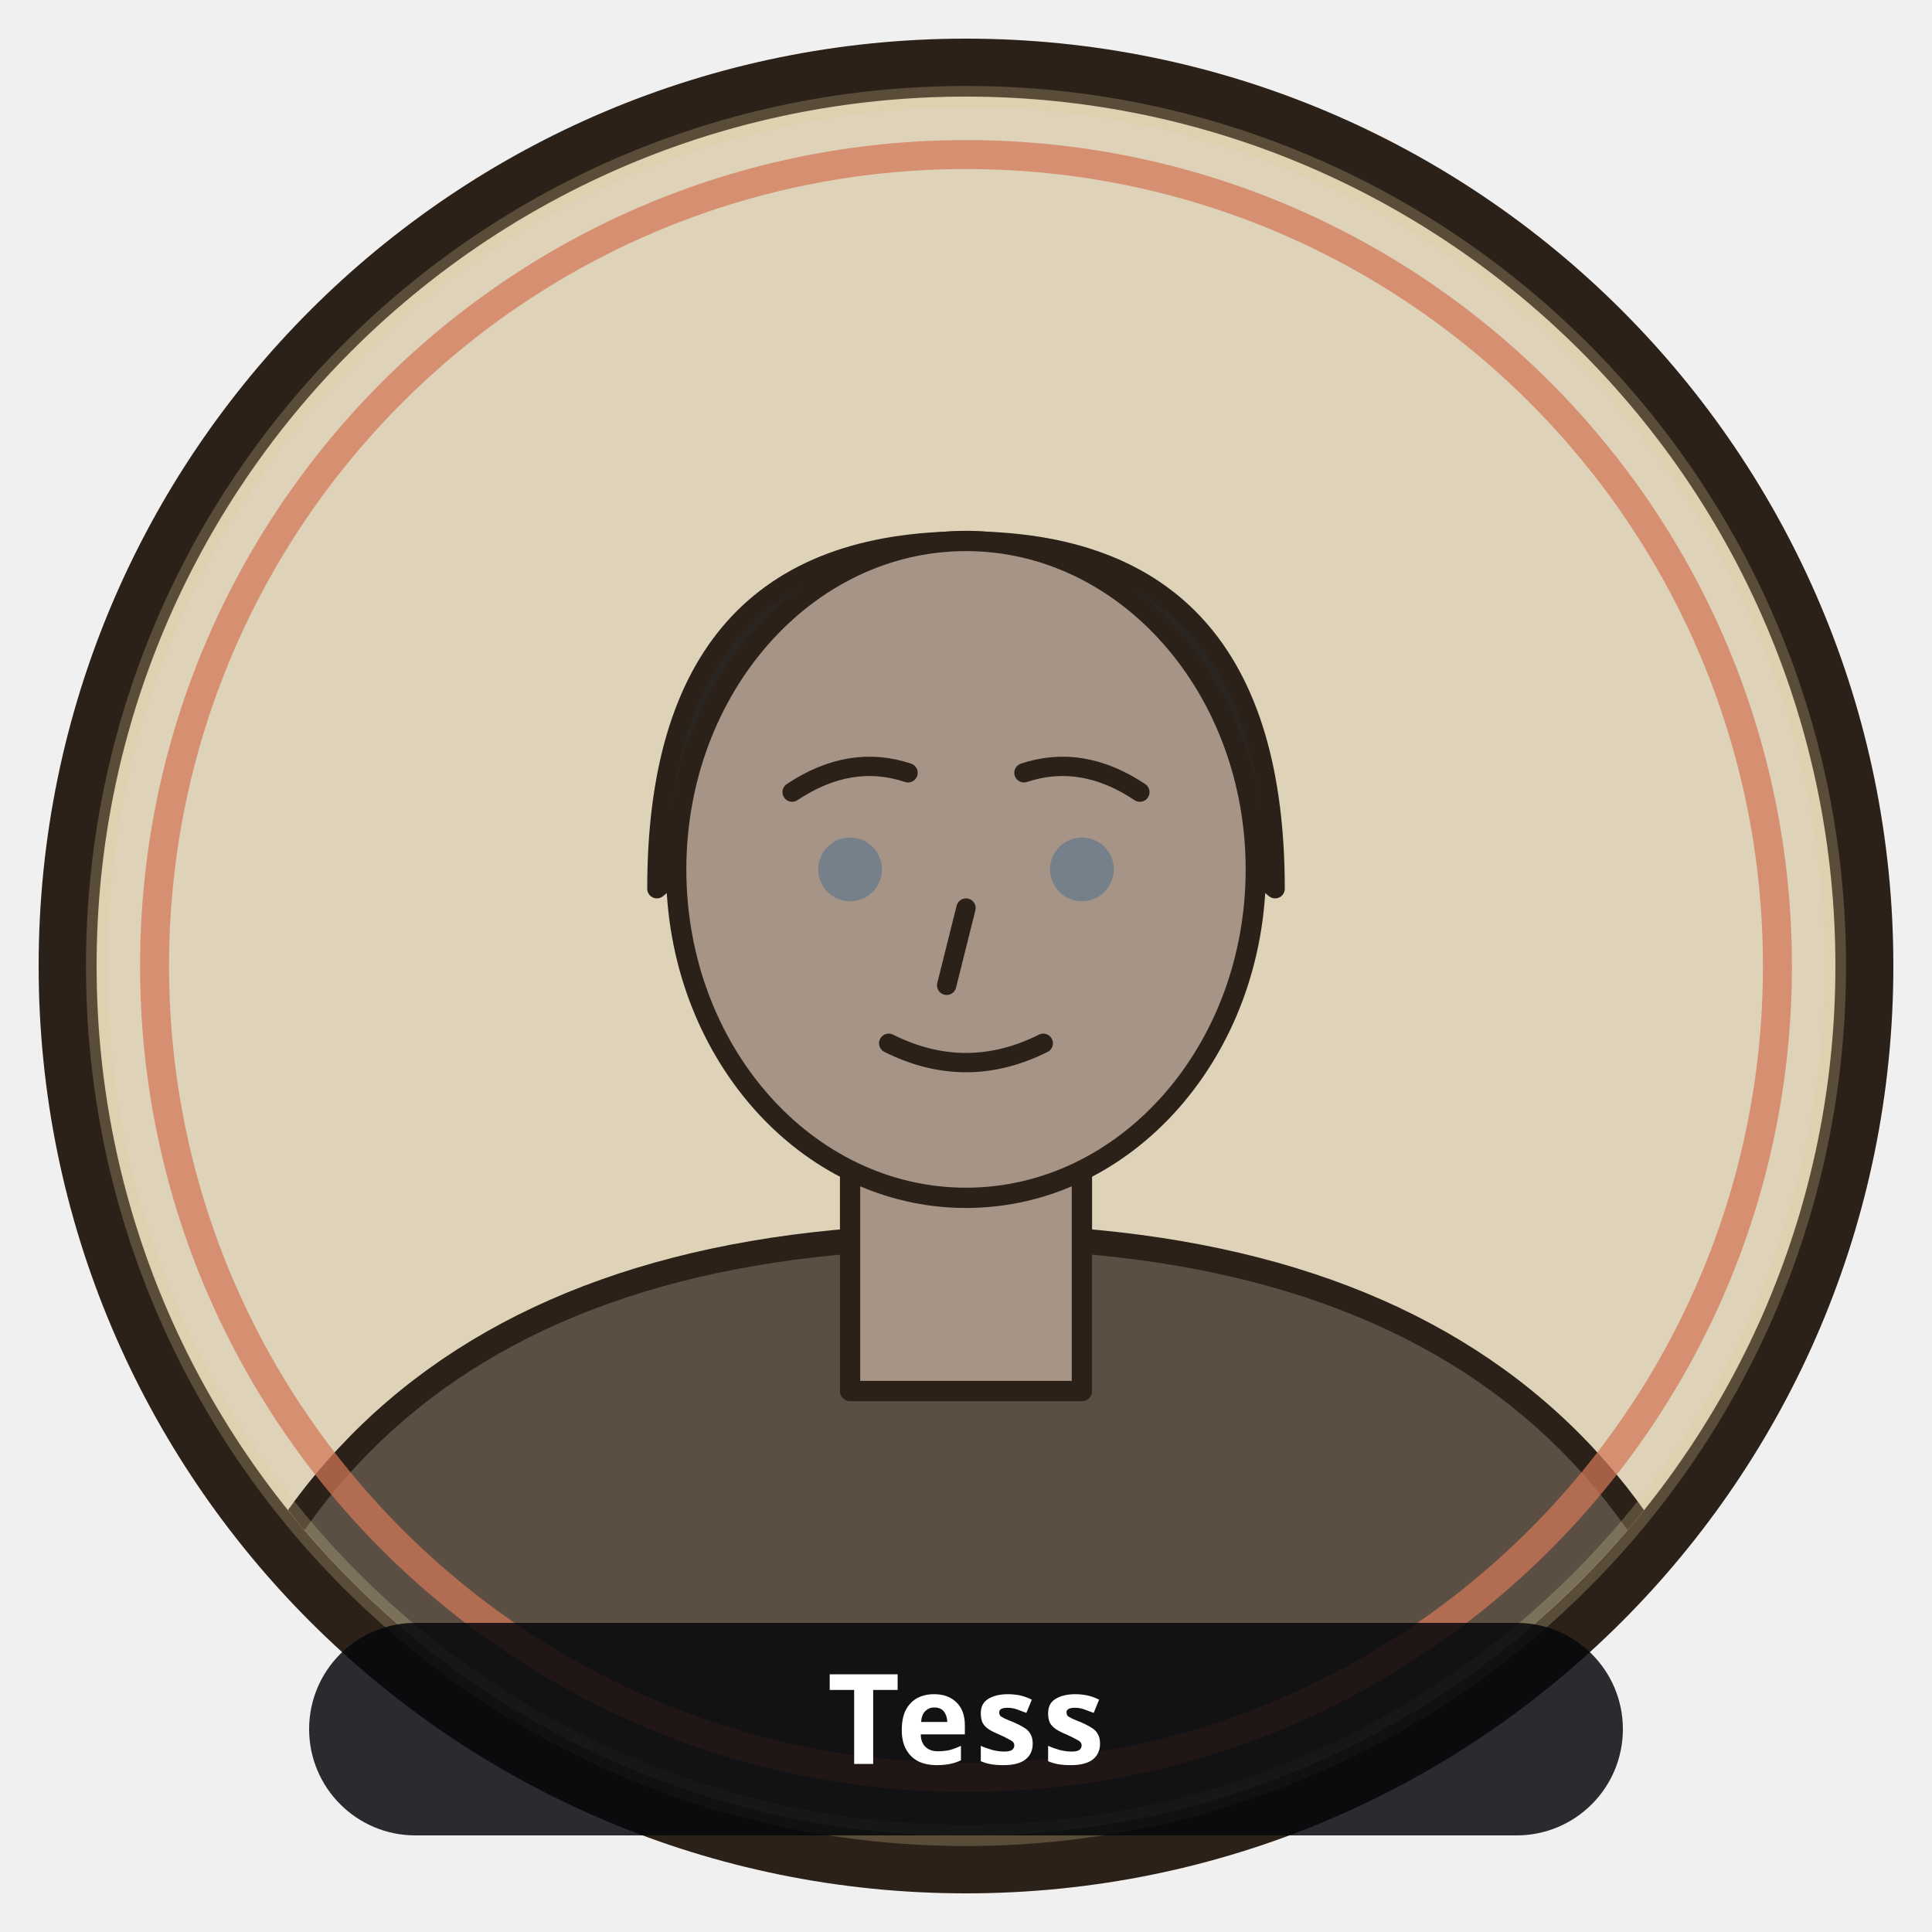
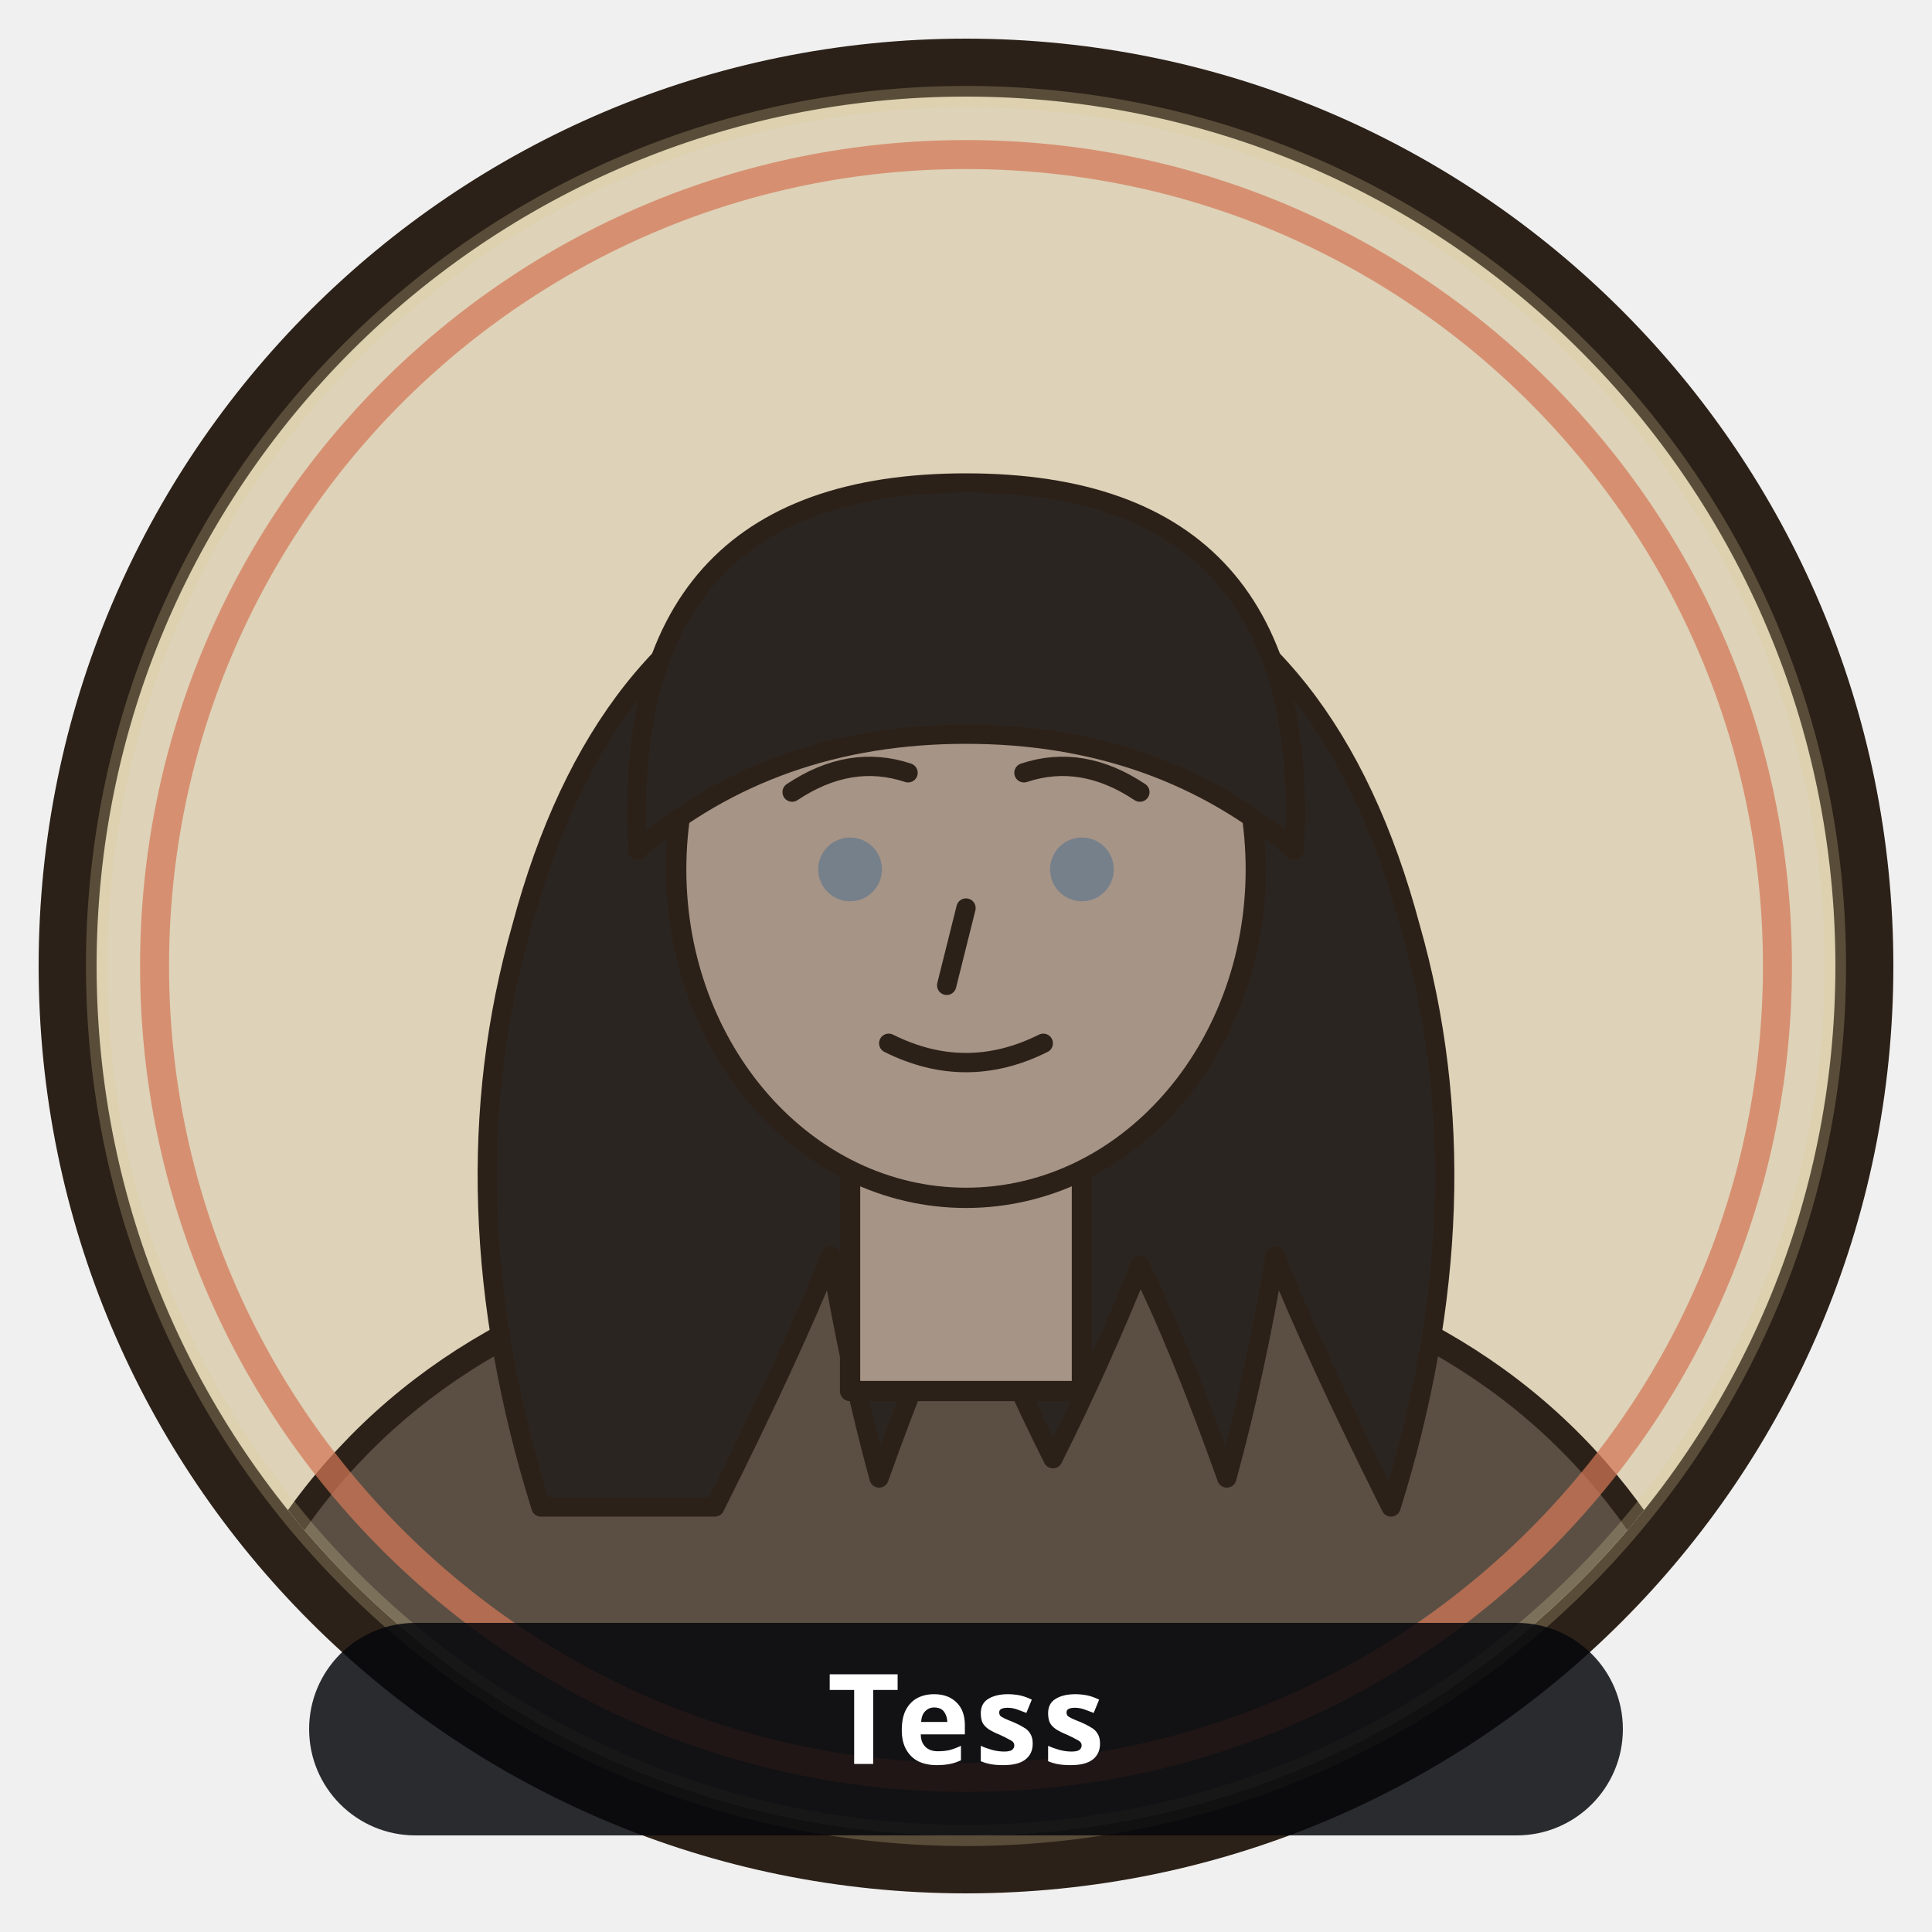
<svg xmlns="http://www.w3.org/2000/svg" viewBox="0 0 100 100" role="img" aria-label="tess token">
  <style>
.ring{fill:#ded2b8;stroke:#2c2118;stroke-width:3;}
.gold{fill:none;stroke:hsl(16 58% 58%);stroke-width:1.5;opacity:.72;}
.cloak{fill:#5b4f44;stroke:#2c2118;stroke-width:1.3;stroke-linejoin:round;}
.skin{fill:#a69486;stroke:#2c2118;stroke-width:1.05;stroke-linejoin:round;}
.hair{fill:#2b2522;stroke:#2c2118;stroke-width:1;stroke-linejoin:round;}
.ln{fill:none;stroke:#2c2118;stroke-width:1;stroke-linecap:round;}
.hl{fill:none;stroke:#d7d0c2;stroke-width:.8;opacity:.84;}
.eye{fill:#76808b;}
</style>
  <circle class="ring" cx="50" cy="50" r="46.5" />
  <clipPath id="t">
    <circle cx="50" cy="50" r="45" />
  </clipPath>
  <g clip-path="url(#t)">
    <path class="cloak" d="M8,100 q4,-36 42,-36 q38,0 42,36 Z" />
+     <path class="hair" d="M28,78     q-5,-16 -1,-30     q4,-15 15,-19     q6,-3 8,-3     q2,0 8,3     q11,4 15,19     q4,14 -1,30     q-4,-8 -6,-13     q-1,6 -2.5,11.5     q-2.5,-7 -4.5,-11     q-2,5 -4.5,10     q-2.5,-5 -4.5,-10     q-2,4 -4.5,11     q-1.5,-5.5 -2.5,-11.5     q-2,5 -6,13     Z" />
    <rect class="skin" x="44" y="58" width="12" height="14" />
-     <path class="hair" d="M34,46 q0,-18 16,-18 q16,0 16,18 q-6,-5 -16,-5 q-10,0 -16,5 Z" />
    <ellipse class="skin" cx="50" cy="45" rx="15" ry="17" />
+     <path class="hair" d="M33,44 q-1,-19 17,-19 q18,0 17,19 q-7,-6 -17,-6 q-10,0 -17,6 Z" />
    <circle class="eye" cx="44" cy="45" r="1.65" />
    <circle class="eye" cx="56" cy="45" r="1.65" />
    <path class="ln" d="M41,41 q3,-2 6,-1 M53,40 q3,-1 6,1" stroke-width=".9" />
    <line class="ln" x1="50" y1="47" x2="49" y2="51" stroke-width=".8" />
    <path class="ln" d="M46,54 q4,2 8,0" stroke-width=".92" />
  </g>
  <circle class="gold" cx="50" cy="50" r="42" />
  <circle cx="50" cy="50" r="45" fill="none" stroke="hsl(50 44% 72%)" stroke-opacity=".26" stroke-width="1.1" />
  <rect x="16" y="84" width="68" height="11" rx="5.5" fill="#05070b" fill-opacity="0.84" />
  <text x="50" y="91.3" text-anchor="middle" font-family="Verdana, sans-serif" font-size="6.5" font-weight="700" letter-spacing="0.25" fill="#ffffff">Tess</text>
</svg>
